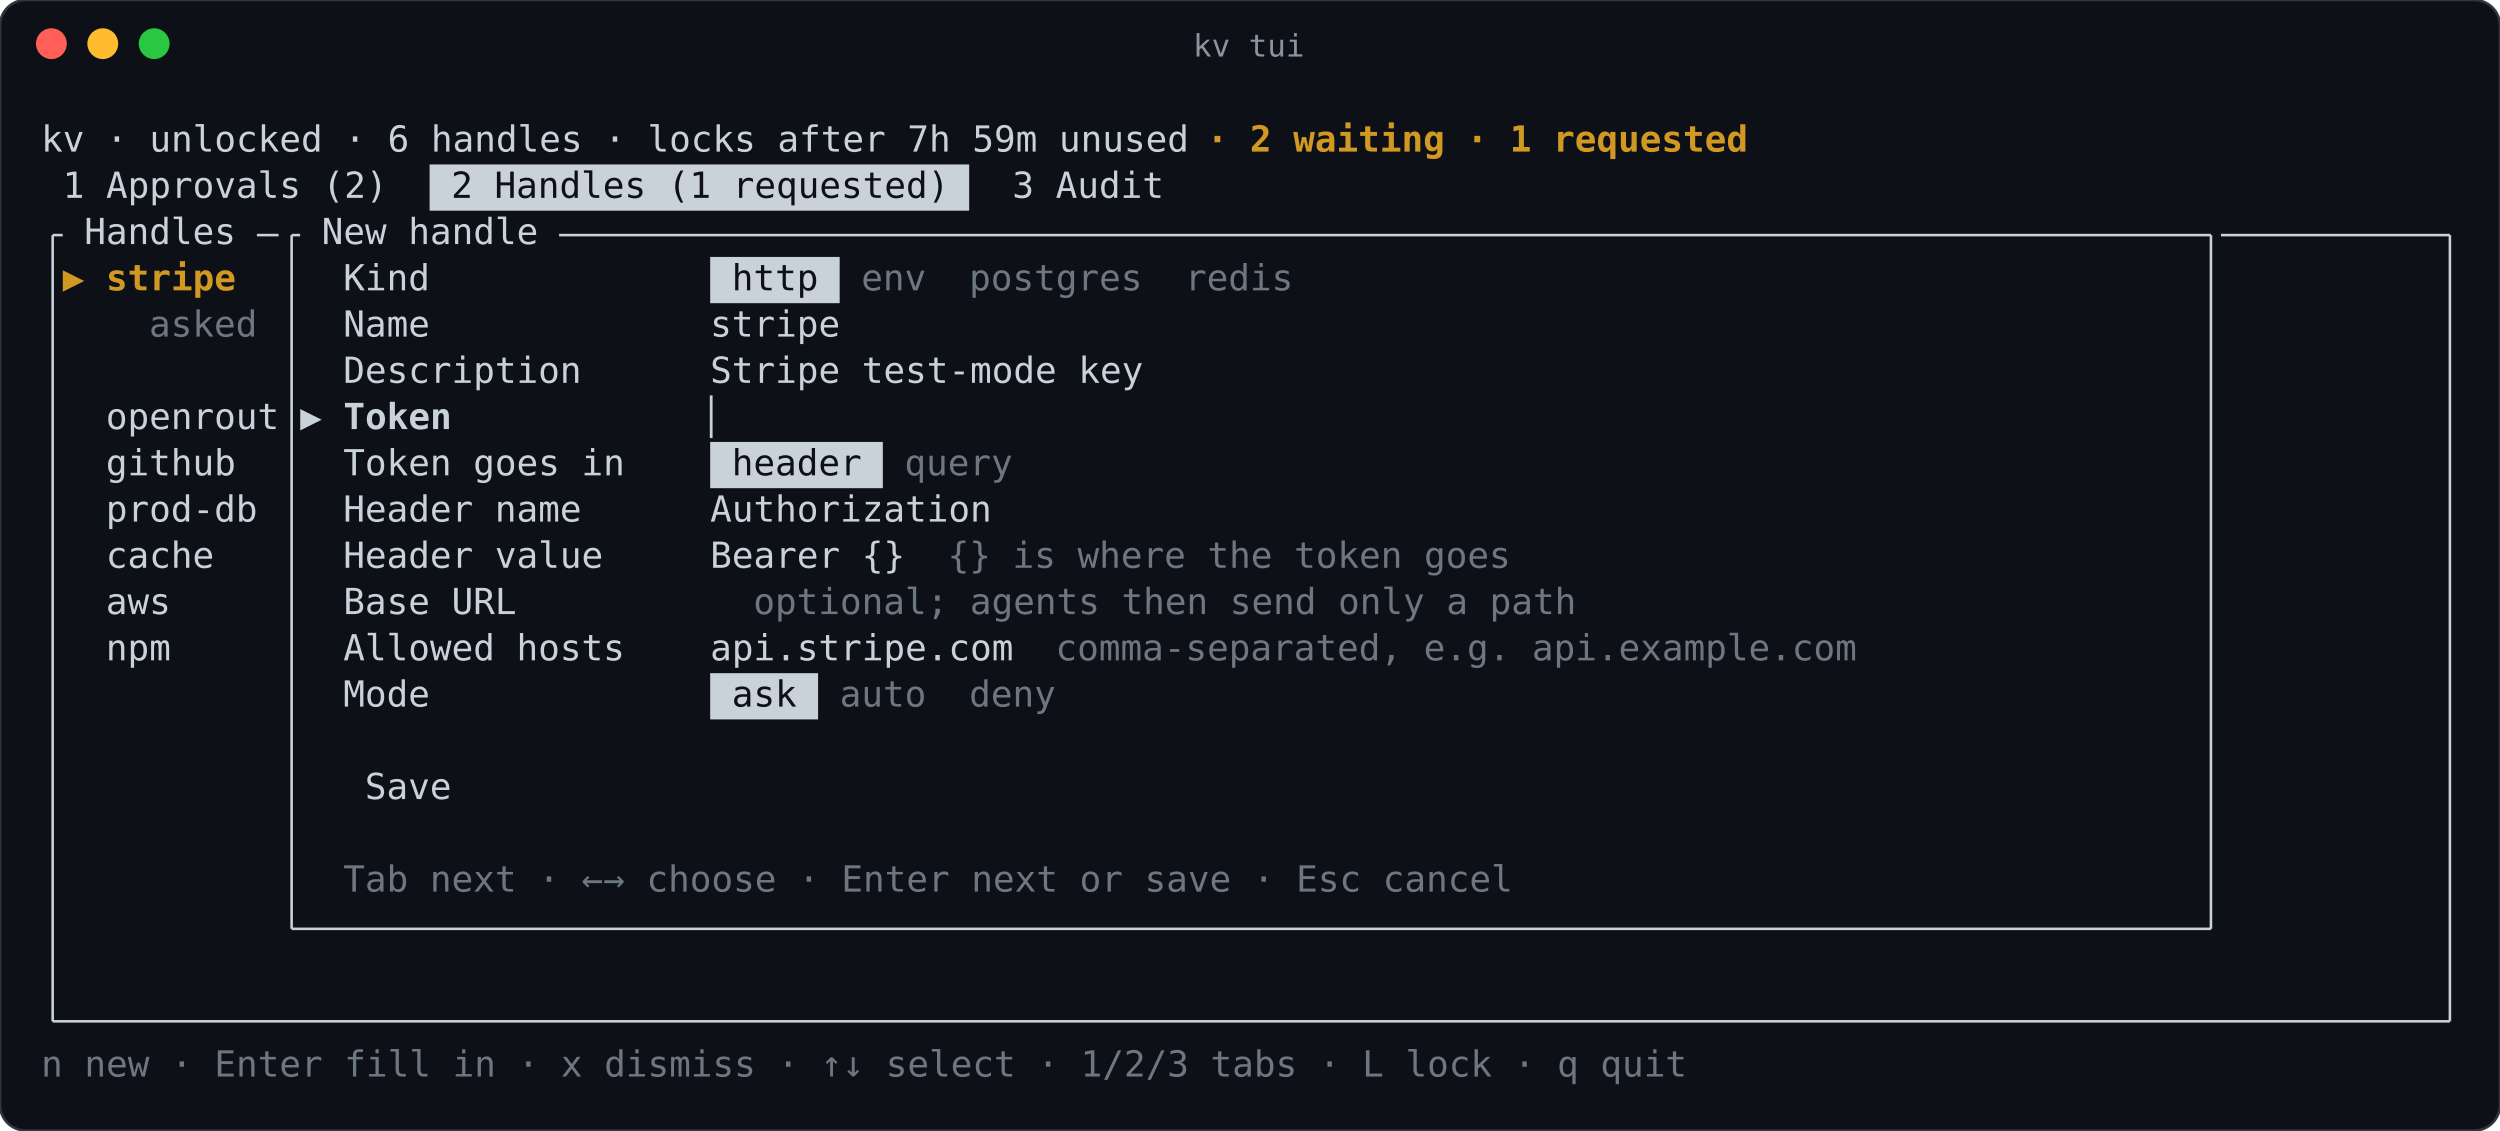
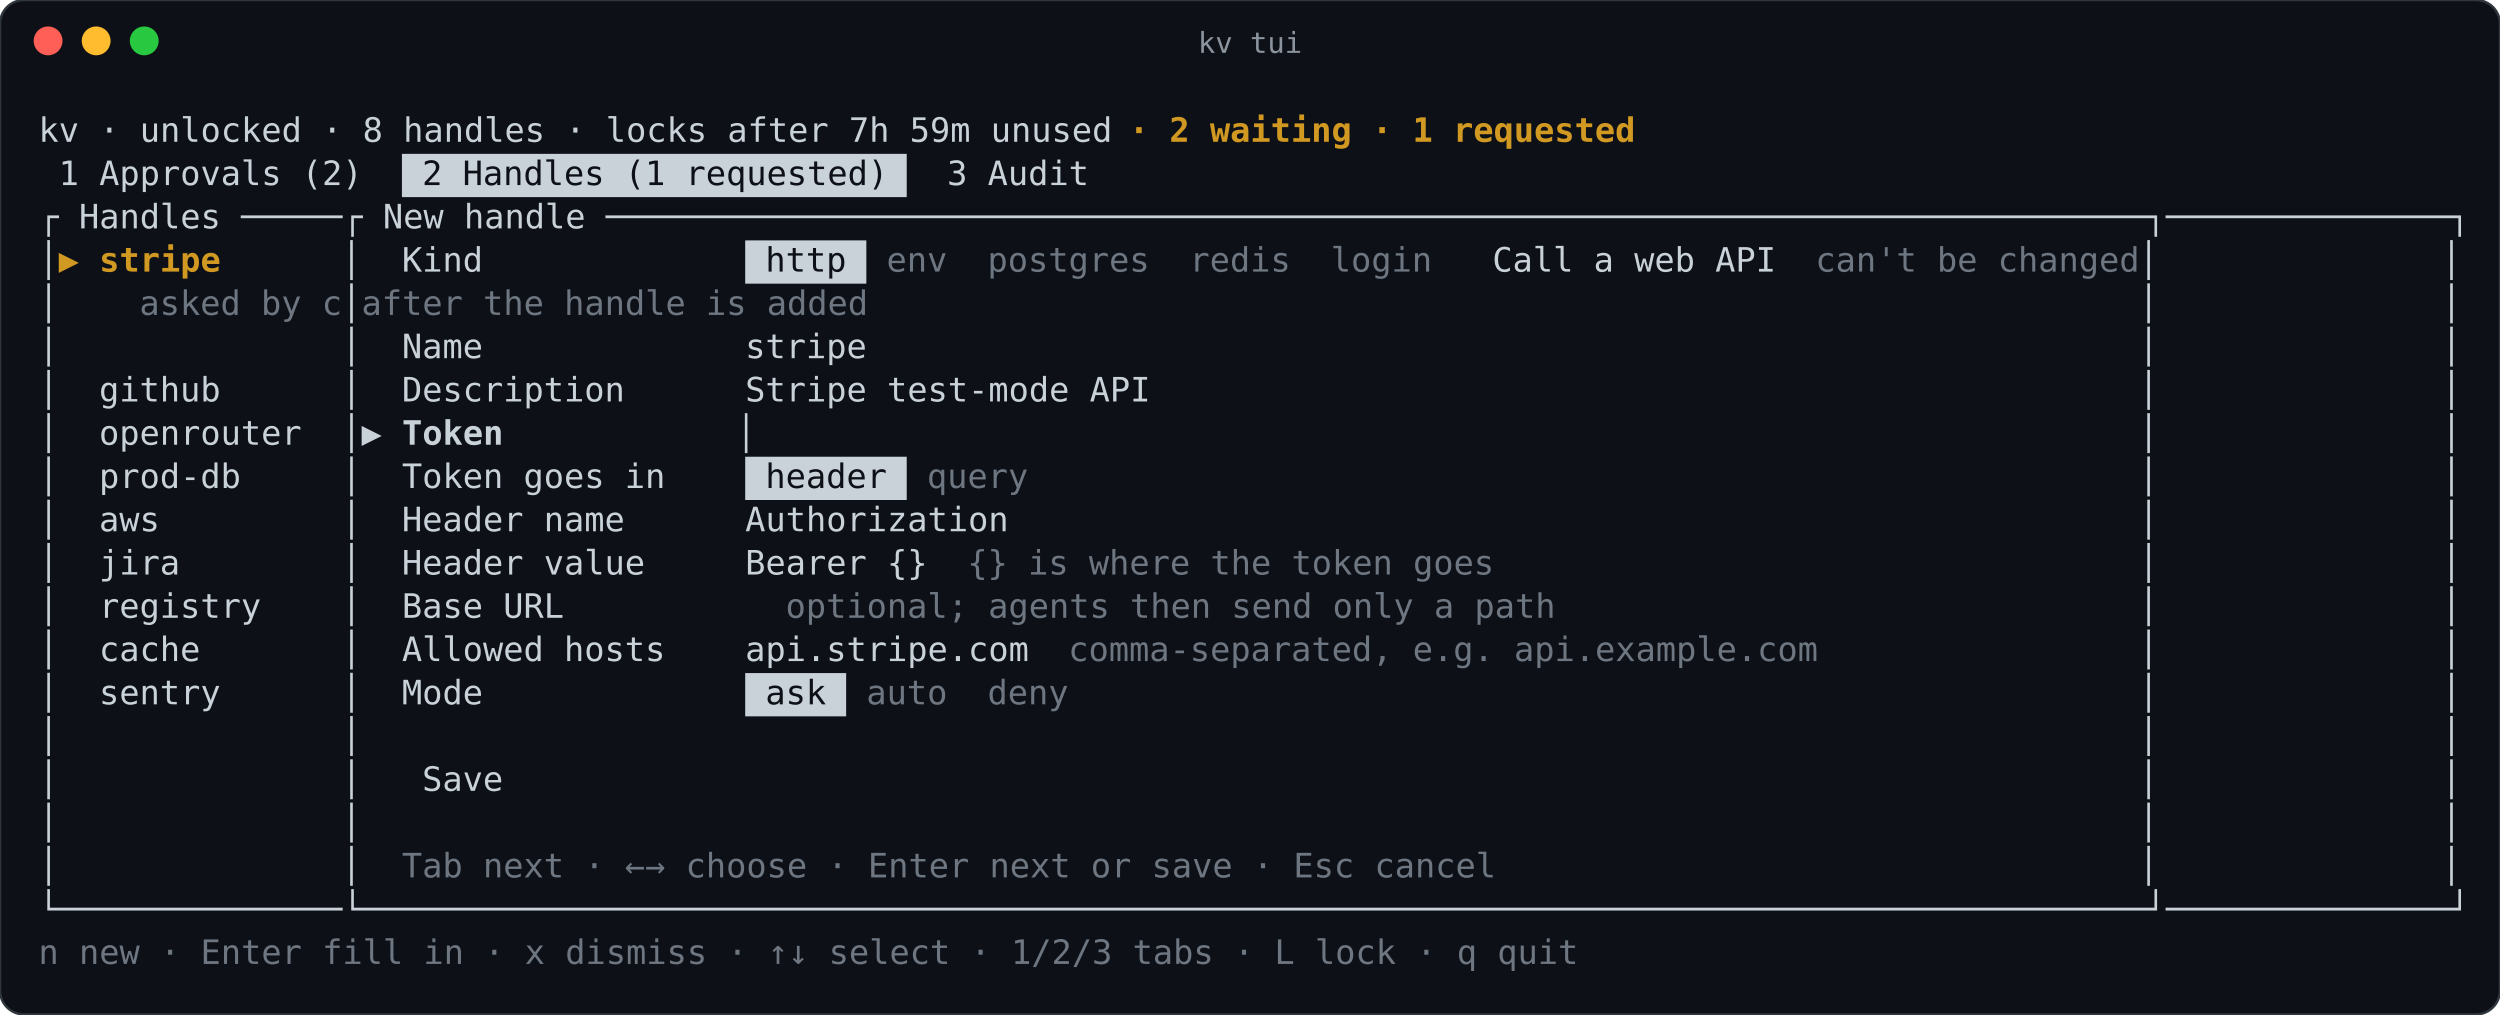
- <svg xmlns="http://www.w3.org/2000/svg" width="973" height="440" viewBox="0 0 973 440" font-family="ui-monospace, SFMono-Regular, Menlo, Consolas, 'DejaVu Sans Mono', monospace" font-size="14">
+ <svg xmlns="http://www.w3.org/2000/svg" width="1040" height="422" viewBox="0 0 1040 422" font-family="ui-monospace, SFMono-Regular, Menlo, Consolas, 'DejaVu Sans Mono', monospace" font-size="14">
  <rect width="100%" height="100%" rx="10" fill="#0d1117" stroke="#30363d" />
  <circle cx="20" cy="17.0" r="6" fill="#ff5f57" />
  <circle cx="40" cy="17.0" r="6" fill="#febc2e" />
  <circle cx="60" cy="17.0" r="6" fill="#28c840" />
-   <text x="486" y="22.0" fill="#8b949e" font-size="12" text-anchor="middle">kv tui</text>
-   <text x="16.0" y="59" fill="#c9d1d9" textLength="445.2" lengthAdjust="spacingAndGlyphs">kv · unlocked · 6 handles · locks after 7h 59m unused</text>
-   <text x="469.6" y="59" fill="#d29922" font-weight="700" textLength="210.0" lengthAdjust="spacingAndGlyphs">· 2 waiting · 1 requested</text>
-   <text x="24.4" y="77" fill="#c9d1d9" textLength="126.0" lengthAdjust="spacingAndGlyphs">1 Approvals (2)</text>
+   <text x="520" y="22.0" fill="#8b949e" font-size="12" text-anchor="middle">kv tui</text>
+   <text x="16.0" y="59" fill="#c9d1d9" textLength="445.2" lengthAdjust="spacingAndGlyphs" xml:space="preserve">kv · unlocked · 8 handles · locks after 7h 59m unused</text>
+   <text x="469.6" y="59" fill="#d29922" font-weight="700" textLength="210.0" lengthAdjust="spacingAndGlyphs" xml:space="preserve">· 2 waiting · 1 requested</text>
+   <text x="24.4" y="77" fill="#c9d1d9" textLength="126.0" lengthAdjust="spacingAndGlyphs" xml:space="preserve">1 Approvals (2)</text>
  <rect x="167.2" y="64" width="210.0" height="18" fill="#c9d1d9" />
-   <text x="175.6" y="77" fill="#0d1117" textLength="193.2" lengthAdjust="spacingAndGlyphs">2 Handles (1 requested)</text>
-   <text x="394.0" y="77" fill="#c9d1d9" textLength="58.8" lengthAdjust="spacingAndGlyphs">3 Audit</text>
-   <text x="32.8" y="95" fill="#c9d1d9" textLength="58.8" lengthAdjust="spacingAndGlyphs">Handles</text>
-   <text x="125.2" y="95" fill="#c9d1d9" textLength="84.0" lengthAdjust="spacingAndGlyphs">New handle</text>
-   <text x="24.4" y="113" fill="#d29922" font-weight="700" textLength="67.2" lengthAdjust="spacingAndGlyphs">▶ stripe</text>
-   <text x="133.6" y="113" fill="#c9d1d9" textLength="33.6" lengthAdjust="spacingAndGlyphs">Kind</text>
-   <rect x="276.4" y="100" width="50.4" height="18" fill="#c9d1d9" />
-   <text x="284.8" y="113" fill="#0d1117" textLength="33.6" lengthAdjust="spacingAndGlyphs">http</text>
-   <text x="335.2" y="113" fill="#6e7681" textLength="25.2" lengthAdjust="spacingAndGlyphs">env</text>
-   <text x="377.2" y="113" fill="#6e7681" textLength="67.2" lengthAdjust="spacingAndGlyphs">postgres</text>
-   <text x="461.2" y="113" fill="#6e7681" textLength="42.0" lengthAdjust="spacingAndGlyphs">redis</text>
-   <text x="58.0" y="131" fill="#6e7681" textLength="42.0" lengthAdjust="spacingAndGlyphs">asked</text>
-   <text x="133.6" y="131" fill="#c9d1d9" textLength="33.6" lengthAdjust="spacingAndGlyphs">Name</text>
-   <text x="276.4" y="131" fill="#c9d1d9" textLength="50.4" lengthAdjust="spacingAndGlyphs">stripe</text>
-   <text x="133.6" y="149" fill="#c9d1d9" textLength="92.4" lengthAdjust="spacingAndGlyphs">Description</text>
-   <text x="276.4" y="149" fill="#c9d1d9" textLength="168.0" lengthAdjust="spacingAndGlyphs">Stripe test-mode key</text>
-   <text x="41.2" y="167" fill="#c9d1d9" textLength="67.2" lengthAdjust="spacingAndGlyphs">openrout</text>
-   <text x="116.8" y="167" fill="#c9d1d9" font-weight="700" textLength="58.8" lengthAdjust="spacingAndGlyphs">▶ Token</text>
-   <text x="276.4" y="167" fill="#c9d1d9" textLength="8.4" lengthAdjust="spacingAndGlyphs">▏</text>
-   <text x="41.2" y="185" fill="#c9d1d9" textLength="50.4" lengthAdjust="spacingAndGlyphs">github</text>
-   <text x="133.6" y="185" fill="#c9d1d9" textLength="109.2" lengthAdjust="spacingAndGlyphs">Token goes in</text>
-   <rect x="276.4" y="172" width="67.2" height="18" fill="#c9d1d9" />
-   <text x="284.8" y="185" fill="#0d1117" textLength="50.4" lengthAdjust="spacingAndGlyphs">header</text>
-   <text x="352.0" y="185" fill="#6e7681" textLength="42.0" lengthAdjust="spacingAndGlyphs">query</text>
-   <text x="41.2" y="203" fill="#c9d1d9" textLength="58.8" lengthAdjust="spacingAndGlyphs">prod-db</text>
-   <text x="133.6" y="203" fill="#c9d1d9" textLength="92.4" lengthAdjust="spacingAndGlyphs">Header name</text>
-   <text x="276.4" y="203" fill="#c9d1d9" textLength="109.2" lengthAdjust="spacingAndGlyphs">Authorization</text>
-   <text x="41.2" y="221" fill="#c9d1d9" textLength="42.0" lengthAdjust="spacingAndGlyphs">cache</text>
-   <text x="133.6" y="221" fill="#c9d1d9" textLength="100.8" lengthAdjust="spacingAndGlyphs">Header value</text>
-   <text x="276.4" y="221" fill="#c9d1d9" textLength="75.6" lengthAdjust="spacingAndGlyphs">Bearer {}</text>
-   <text x="368.8" y="221" fill="#6e7681" textLength="218.4" lengthAdjust="spacingAndGlyphs">{} is where the token goes</text>
-   <text x="41.2" y="239" fill="#c9d1d9" textLength="25.2" lengthAdjust="spacingAndGlyphs">aws</text>
-   <text x="133.6" y="239" fill="#c9d1d9" textLength="67.2" lengthAdjust="spacingAndGlyphs">Base URL</text>
-   <text x="293.2" y="239" fill="#6e7681" textLength="319.2" lengthAdjust="spacingAndGlyphs">optional; agents then send only a path</text>
-   <text x="41.2" y="257" fill="#c9d1d9" textLength="25.2" lengthAdjust="spacingAndGlyphs">npm</text>
-   <text x="133.6" y="257" fill="#c9d1d9" textLength="109.2" lengthAdjust="spacingAndGlyphs">Allowed hosts</text>
-   <text x="276.4" y="257" fill="#c9d1d9" textLength="117.6" lengthAdjust="spacingAndGlyphs">api.stripe.com</text>
-   <text x="410.8" y="257" fill="#6e7681" textLength="310.8" lengthAdjust="spacingAndGlyphs">comma-separated, e.g. api.example.com</text>
-   <text x="133.6" y="275" fill="#c9d1d9" textLength="33.6" lengthAdjust="spacingAndGlyphs">Mode</text>
-   <rect x="276.4" y="262" width="42.0" height="18" fill="#c9d1d9" />
-   <text x="284.8" y="275" fill="#0d1117" textLength="25.2" lengthAdjust="spacingAndGlyphs">ask</text>
-   <text x="326.8" y="275" fill="#6e7681" textLength="33.6" lengthAdjust="spacingAndGlyphs">auto</text>
-   <text x="377.2" y="275" fill="#6e7681" textLength="33.6" lengthAdjust="spacingAndGlyphs">deny</text>
-   <text x="142.0" y="311" fill="#c9d1d9" textLength="33.6" lengthAdjust="spacingAndGlyphs">Save</text>
-   <text x="133.6" y="347" fill="#6e7681" textLength="453.6" lengthAdjust="spacingAndGlyphs">Tab next · ←→ choose · Enter next or save · Esc cancel</text>
-   <text x="16.0" y="419" fill="#6e7681" textLength="638.4" lengthAdjust="spacingAndGlyphs">n new · Enter fill in · x dismiss · ↑↓ select · 1/2/3 tabs · L lock · q quit</text>
-   <line x1="20.5" y1="91.5" x2="24.4" y2="91.5" stroke="#c9d1d9" stroke-width="1" />
-   <line x1="100.0" y1="91.5" x2="108.4" y2="91.5" stroke="#c9d1d9" stroke-width="1" />
-   <line x1="113.5" y1="91.5" x2="116.8" y2="91.5" stroke="#c9d1d9" stroke-width="1" />
-   <line x1="217.6" y1="91.5" x2="860.5" y2="91.5" stroke="#c9d1d9" stroke-width="1" />
-   <line x1="864.4" y1="91.5" x2="953.5" y2="91.5" stroke="#c9d1d9" stroke-width="1" />
-   <line x1="20.5" y1="91.5" x2="20.5" y2="397.5" stroke="#c9d1d9" stroke-width="1" />
-   <line x1="113.5" y1="91.5" x2="113.5" y2="361.5" stroke="#c9d1d9" stroke-width="1" />
-   <line x1="860.5" y1="91.5" x2="860.5" y2="361.5" stroke="#c9d1d9" stroke-width="1" />
-   <line x1="953.5" y1="91.5" x2="953.5" y2="397.5" stroke="#c9d1d9" stroke-width="1" />
-   <line x1="113.5" y1="361.5" x2="860.5" y2="361.5" stroke="#c9d1d9" stroke-width="1" />
-   <line x1="20.5" y1="397.5" x2="953.5" y2="397.5" stroke="#c9d1d9" stroke-width="1" />
+   <text x="175.6" y="77" fill="#0d1117" textLength="193.2" lengthAdjust="spacingAndGlyphs" xml:space="preserve">2 Handles (1 requested)</text>
+   <text x="394.0" y="77" fill="#c9d1d9" textLength="58.8" lengthAdjust="spacingAndGlyphs" xml:space="preserve">3 Audit</text>
+   <text x="16.0" y="95" fill="#c9d1d9" textLength="1008.0" lengthAdjust="spacingAndGlyphs" xml:space="preserve">┌ Handles ─────┌ New handle ────────────────────────────────────────────────────────────────────────────┐──────────────┐</text>
+   <text x="16.0" y="113" fill="#c9d1d9" textLength="8.4" lengthAdjust="spacingAndGlyphs" xml:space="preserve">│</text>
+   <text x="24.4" y="113" fill="#d29922" font-weight="700" textLength="67.2" lengthAdjust="spacingAndGlyphs" xml:space="preserve">▶ stripe</text>
+   <text x="142.0" y="113" fill="#c9d1d9" textLength="8.4" lengthAdjust="spacingAndGlyphs" xml:space="preserve">│</text>
+   <text x="167.2" y="113" fill="#c9d1d9" textLength="33.6" lengthAdjust="spacingAndGlyphs" xml:space="preserve">Kind</text>
+   <rect x="310.0" y="100" width="50.4" height="18" fill="#c9d1d9" />
+   <text x="318.4" y="113" fill="#0d1117" textLength="33.6" lengthAdjust="spacingAndGlyphs" xml:space="preserve">http</text>
+   <text x="368.8" y="113" fill="#6e7681" textLength="25.2" lengthAdjust="spacingAndGlyphs" xml:space="preserve">env</text>
+   <text x="410.8" y="113" fill="#6e7681" textLength="67.2" lengthAdjust="spacingAndGlyphs" xml:space="preserve">postgres</text>
+   <text x="494.8" y="113" fill="#6e7681" textLength="42.0" lengthAdjust="spacingAndGlyphs" xml:space="preserve">redis</text>
+   <text x="553.6" y="113" fill="#6e7681" textLength="42.0" lengthAdjust="spacingAndGlyphs" xml:space="preserve">login</text>
+   <text x="620.8" y="113" fill="#c9d1d9" textLength="117.6" lengthAdjust="spacingAndGlyphs" xml:space="preserve">Call a web API</text>
+   <text x="755.2" y="113" fill="#6e7681" textLength="134.4" lengthAdjust="spacingAndGlyphs" xml:space="preserve">can't be changed</text>
+   <text x="889.6" y="113" fill="#c9d1d9" textLength="8.4" lengthAdjust="spacingAndGlyphs" xml:space="preserve">│</text>
+   <text x="1015.6" y="113" fill="#c9d1d9" textLength="8.4" lengthAdjust="spacingAndGlyphs" xml:space="preserve">│</text>
+   <text x="16.0" y="131" fill="#c9d1d9" textLength="8.4" lengthAdjust="spacingAndGlyphs" xml:space="preserve">│</text>
+   <text x="58.0" y="131" fill="#6e7681" textLength="84.0" lengthAdjust="spacingAndGlyphs" xml:space="preserve">asked by c</text>
+   <text x="142.0" y="131" fill="#c9d1d9" textLength="8.4" lengthAdjust="spacingAndGlyphs" xml:space="preserve">│</text>
+   <text x="150.4" y="131" fill="#6e7681" textLength="210.0" lengthAdjust="spacingAndGlyphs" xml:space="preserve">after the handle is added</text>
+   <text x="889.6" y="131" fill="#c9d1d9" textLength="8.4" lengthAdjust="spacingAndGlyphs" xml:space="preserve">│</text>
+   <text x="1015.6" y="131" fill="#c9d1d9" textLength="8.4" lengthAdjust="spacingAndGlyphs" xml:space="preserve">│</text>
+   <text x="16.0" y="149" fill="#c9d1d9" textLength="8.4" lengthAdjust="spacingAndGlyphs" xml:space="preserve">│</text>
+   <text x="142.0" y="149" fill="#c9d1d9" textLength="8.4" lengthAdjust="spacingAndGlyphs" xml:space="preserve">│</text>
+   <text x="167.2" y="149" fill="#c9d1d9" textLength="33.6" lengthAdjust="spacingAndGlyphs" xml:space="preserve">Name</text>
+   <text x="310.0" y="149" fill="#c9d1d9" textLength="50.4" lengthAdjust="spacingAndGlyphs" xml:space="preserve">stripe</text>
+   <text x="889.6" y="149" fill="#c9d1d9" textLength="8.4" lengthAdjust="spacingAndGlyphs" xml:space="preserve">│</text>
+   <text x="1015.6" y="149" fill="#c9d1d9" textLength="8.4" lengthAdjust="spacingAndGlyphs" xml:space="preserve">│</text>
+   <text x="16.0" y="167" fill="#c9d1d9" textLength="8.4" lengthAdjust="spacingAndGlyphs" xml:space="preserve">│</text>
+   <text x="41.2" y="167" fill="#c9d1d9" textLength="50.4" lengthAdjust="spacingAndGlyphs" xml:space="preserve">github</text>
+   <text x="142.0" y="167" fill="#c9d1d9" textLength="8.4" lengthAdjust="spacingAndGlyphs" xml:space="preserve">│</text>
+   <text x="167.2" y="167" fill="#c9d1d9" textLength="92.4" lengthAdjust="spacingAndGlyphs" xml:space="preserve">Description</text>
+   <text x="310.0" y="167" fill="#c9d1d9" textLength="168.0" lengthAdjust="spacingAndGlyphs" xml:space="preserve">Stripe test-mode API</text>
+   <text x="889.6" y="167" fill="#c9d1d9" textLength="8.4" lengthAdjust="spacingAndGlyphs" xml:space="preserve">│</text>
+   <text x="1015.6" y="167" fill="#c9d1d9" textLength="8.4" lengthAdjust="spacingAndGlyphs" xml:space="preserve">│</text>
+   <text x="16.0" y="185" fill="#c9d1d9" textLength="8.4" lengthAdjust="spacingAndGlyphs" xml:space="preserve">│</text>
+   <text x="41.2" y="185" fill="#c9d1d9" textLength="84.0" lengthAdjust="spacingAndGlyphs" xml:space="preserve">openrouter</text>
+   <text x="142.0" y="185" fill="#c9d1d9" textLength="8.4" lengthAdjust="spacingAndGlyphs" xml:space="preserve">│</text>
+   <text x="150.4" y="185" fill="#c9d1d9" font-weight="700" textLength="58.8" lengthAdjust="spacingAndGlyphs" xml:space="preserve">▶ Token</text>
+   <text x="310.0" y="185" fill="#c9d1d9" textLength="8.4" lengthAdjust="spacingAndGlyphs" xml:space="preserve">▏</text>
+   <text x="889.6" y="185" fill="#c9d1d9" textLength="8.4" lengthAdjust="spacingAndGlyphs" xml:space="preserve">│</text>
+   <text x="1015.6" y="185" fill="#c9d1d9" textLength="8.4" lengthAdjust="spacingAndGlyphs" xml:space="preserve">│</text>
+   <text x="16.0" y="203" fill="#c9d1d9" textLength="8.4" lengthAdjust="spacingAndGlyphs" xml:space="preserve">│</text>
+   <text x="41.2" y="203" fill="#c9d1d9" textLength="58.8" lengthAdjust="spacingAndGlyphs" xml:space="preserve">prod-db</text>
+   <text x="142.0" y="203" fill="#c9d1d9" textLength="8.4" lengthAdjust="spacingAndGlyphs" xml:space="preserve">│</text>
+   <text x="167.2" y="203" fill="#c9d1d9" textLength="109.2" lengthAdjust="spacingAndGlyphs" xml:space="preserve">Token goes in</text>
+   <rect x="310.0" y="190" width="67.2" height="18" fill="#c9d1d9" />
+   <text x="318.4" y="203" fill="#0d1117" textLength="50.4" lengthAdjust="spacingAndGlyphs" xml:space="preserve">header</text>
+   <text x="385.6" y="203" fill="#6e7681" textLength="42.0" lengthAdjust="spacingAndGlyphs" xml:space="preserve">query</text>
+   <text x="889.6" y="203" fill="#c9d1d9" textLength="8.4" lengthAdjust="spacingAndGlyphs" xml:space="preserve">│</text>
+   <text x="1015.6" y="203" fill="#c9d1d9" textLength="8.4" lengthAdjust="spacingAndGlyphs" xml:space="preserve">│</text>
+   <text x="16.0" y="221" fill="#c9d1d9" textLength="8.4" lengthAdjust="spacingAndGlyphs" xml:space="preserve">│</text>
+   <text x="41.2" y="221" fill="#c9d1d9" textLength="25.2" lengthAdjust="spacingAndGlyphs" xml:space="preserve">aws</text>
+   <text x="142.0" y="221" fill="#c9d1d9" textLength="8.4" lengthAdjust="spacingAndGlyphs" xml:space="preserve">│</text>
+   <text x="167.2" y="221" fill="#c9d1d9" textLength="92.4" lengthAdjust="spacingAndGlyphs" xml:space="preserve">Header name</text>
+   <text x="310.0" y="221" fill="#c9d1d9" textLength="109.2" lengthAdjust="spacingAndGlyphs" xml:space="preserve">Authorization</text>
+   <text x="889.6" y="221" fill="#c9d1d9" textLength="8.4" lengthAdjust="spacingAndGlyphs" xml:space="preserve">│</text>
+   <text x="1015.6" y="221" fill="#c9d1d9" textLength="8.4" lengthAdjust="spacingAndGlyphs" xml:space="preserve">│</text>
+   <text x="16.0" y="239" fill="#c9d1d9" textLength="8.4" lengthAdjust="spacingAndGlyphs" xml:space="preserve">│</text>
+   <text x="41.2" y="239" fill="#c9d1d9" textLength="33.6" lengthAdjust="spacingAndGlyphs" xml:space="preserve">jira</text>
+   <text x="142.0" y="239" fill="#c9d1d9" textLength="8.4" lengthAdjust="spacingAndGlyphs" xml:space="preserve">│</text>
+   <text x="167.2" y="239" fill="#c9d1d9" textLength="100.8" lengthAdjust="spacingAndGlyphs" xml:space="preserve">Header value</text>
+   <text x="310.0" y="239" fill="#c9d1d9" textLength="75.6" lengthAdjust="spacingAndGlyphs" xml:space="preserve">Bearer {}</text>
+   <text x="402.4" y="239" fill="#6e7681" textLength="218.4" lengthAdjust="spacingAndGlyphs" xml:space="preserve">{} is where the token goes</text>
+   <text x="889.6" y="239" fill="#c9d1d9" textLength="8.4" lengthAdjust="spacingAndGlyphs" xml:space="preserve">│</text>
+   <text x="1015.6" y="239" fill="#c9d1d9" textLength="8.4" lengthAdjust="spacingAndGlyphs" xml:space="preserve">│</text>
+   <text x="16.0" y="257" fill="#c9d1d9" textLength="8.4" lengthAdjust="spacingAndGlyphs" xml:space="preserve">│</text>
+   <text x="41.2" y="257" fill="#c9d1d9" textLength="67.2" lengthAdjust="spacingAndGlyphs" xml:space="preserve">registry</text>
+   <text x="142.0" y="257" fill="#c9d1d9" textLength="8.4" lengthAdjust="spacingAndGlyphs" xml:space="preserve">│</text>
+   <text x="167.2" y="257" fill="#c9d1d9" textLength="67.2" lengthAdjust="spacingAndGlyphs" xml:space="preserve">Base URL</text>
+   <text x="326.8" y="257" fill="#6e7681" textLength="319.2" lengthAdjust="spacingAndGlyphs" xml:space="preserve">optional; agents then send only a path</text>
+   <text x="889.6" y="257" fill="#c9d1d9" textLength="8.4" lengthAdjust="spacingAndGlyphs" xml:space="preserve">│</text>
+   <text x="1015.6" y="257" fill="#c9d1d9" textLength="8.4" lengthAdjust="spacingAndGlyphs" xml:space="preserve">│</text>
+   <text x="16.0" y="275" fill="#c9d1d9" textLength="8.4" lengthAdjust="spacingAndGlyphs" xml:space="preserve">│</text>
+   <text x="41.2" y="275" fill="#c9d1d9" textLength="42.0" lengthAdjust="spacingAndGlyphs" xml:space="preserve">cache</text>
+   <text x="142.0" y="275" fill="#c9d1d9" textLength="8.4" lengthAdjust="spacingAndGlyphs" xml:space="preserve">│</text>
+   <text x="167.2" y="275" fill="#c9d1d9" textLength="109.2" lengthAdjust="spacingAndGlyphs" xml:space="preserve">Allowed hosts</text>
+   <text x="310.0" y="275" fill="#c9d1d9" textLength="117.6" lengthAdjust="spacingAndGlyphs" xml:space="preserve">api.stripe.com</text>
+   <text x="444.4" y="275" fill="#6e7681" textLength="310.8" lengthAdjust="spacingAndGlyphs" xml:space="preserve">comma-separated, e.g. api.example.com</text>
+   <text x="889.6" y="275" fill="#c9d1d9" textLength="8.4" lengthAdjust="spacingAndGlyphs" xml:space="preserve">│</text>
+   <text x="1015.6" y="275" fill="#c9d1d9" textLength="8.4" lengthAdjust="spacingAndGlyphs" xml:space="preserve">│</text>
+   <text x="16.0" y="293" fill="#c9d1d9" textLength="8.4" lengthAdjust="spacingAndGlyphs" xml:space="preserve">│</text>
+   <text x="41.2" y="293" fill="#c9d1d9" textLength="50.4" lengthAdjust="spacingAndGlyphs" xml:space="preserve">sentry</text>
+   <text x="142.0" y="293" fill="#c9d1d9" textLength="8.4" lengthAdjust="spacingAndGlyphs" xml:space="preserve">│</text>
+   <text x="167.2" y="293" fill="#c9d1d9" textLength="33.6" lengthAdjust="spacingAndGlyphs" xml:space="preserve">Mode</text>
+   <rect x="310.0" y="280" width="42.0" height="18" fill="#c9d1d9" />
+   <text x="318.4" y="293" fill="#0d1117" textLength="25.2" lengthAdjust="spacingAndGlyphs" xml:space="preserve">ask</text>
+   <text x="360.4" y="293" fill="#6e7681" textLength="33.6" lengthAdjust="spacingAndGlyphs" xml:space="preserve">auto</text>
+   <text x="410.8" y="293" fill="#6e7681" textLength="33.6" lengthAdjust="spacingAndGlyphs" xml:space="preserve">deny</text>
+   <text x="889.6" y="293" fill="#c9d1d9" textLength="8.4" lengthAdjust="spacingAndGlyphs" xml:space="preserve">│</text>
+   <text x="1015.6" y="293" fill="#c9d1d9" textLength="8.4" lengthAdjust="spacingAndGlyphs" xml:space="preserve">│</text>
+   <text x="16.0" y="311" fill="#c9d1d9" textLength="8.4" lengthAdjust="spacingAndGlyphs" xml:space="preserve">│</text>
+   <text x="142.0" y="311" fill="#c9d1d9" textLength="8.4" lengthAdjust="spacingAndGlyphs" xml:space="preserve">│</text>
+   <text x="889.6" y="311" fill="#c9d1d9" textLength="8.4" lengthAdjust="spacingAndGlyphs" xml:space="preserve">│</text>
+   <text x="1015.6" y="311" fill="#c9d1d9" textLength="8.4" lengthAdjust="spacingAndGlyphs" xml:space="preserve">│</text>
+   <text x="16.0" y="329" fill="#c9d1d9" textLength="8.4" lengthAdjust="spacingAndGlyphs" xml:space="preserve">│</text>
+   <text x="142.0" y="329" fill="#c9d1d9" textLength="8.4" lengthAdjust="spacingAndGlyphs" xml:space="preserve">│</text>
+   <text x="175.6" y="329" fill="#c9d1d9" textLength="33.6" lengthAdjust="spacingAndGlyphs" xml:space="preserve">Save</text>
+   <text x="889.6" y="329" fill="#c9d1d9" textLength="8.4" lengthAdjust="spacingAndGlyphs" xml:space="preserve">│</text>
+   <text x="1015.6" y="329" fill="#c9d1d9" textLength="8.4" lengthAdjust="spacingAndGlyphs" xml:space="preserve">│</text>
+   <text x="16.0" y="347" fill="#c9d1d9" textLength="8.4" lengthAdjust="spacingAndGlyphs" xml:space="preserve">│</text>
+   <text x="142.0" y="347" fill="#c9d1d9" textLength="8.4" lengthAdjust="spacingAndGlyphs" xml:space="preserve">│</text>
+   <text x="889.6" y="347" fill="#c9d1d9" textLength="8.4" lengthAdjust="spacingAndGlyphs" xml:space="preserve">│</text>
+   <text x="1015.6" y="347" fill="#c9d1d9" textLength="8.4" lengthAdjust="spacingAndGlyphs" xml:space="preserve">│</text>
+   <text x="16.0" y="365" fill="#c9d1d9" textLength="8.4" lengthAdjust="spacingAndGlyphs" xml:space="preserve">│</text>
+   <text x="142.0" y="365" fill="#c9d1d9" textLength="8.4" lengthAdjust="spacingAndGlyphs" xml:space="preserve">│</text>
+   <text x="167.2" y="365" fill="#6e7681" textLength="453.6" lengthAdjust="spacingAndGlyphs" xml:space="preserve">Tab next · ←→ choose · Enter next or save · Esc cancel</text>
+   <text x="889.6" y="365" fill="#c9d1d9" textLength="8.4" lengthAdjust="spacingAndGlyphs" xml:space="preserve">│</text>
+   <text x="1015.6" y="365" fill="#c9d1d9" textLength="8.4" lengthAdjust="spacingAndGlyphs" xml:space="preserve">│</text>
+   <text x="16.0" y="383" fill="#c9d1d9" textLength="1008.0" lengthAdjust="spacingAndGlyphs" xml:space="preserve">└──────────────└────────────────────────────────────────────────────────────────────────────────────────┘──────────────┘</text>
+   <text x="16.0" y="401" fill="#6e7681" textLength="638.4" lengthAdjust="spacingAndGlyphs" xml:space="preserve">n new · Enter fill in · x dismiss · ↑↓ select · 1/2/3 tabs · L lock · q quit</text>
</svg>
